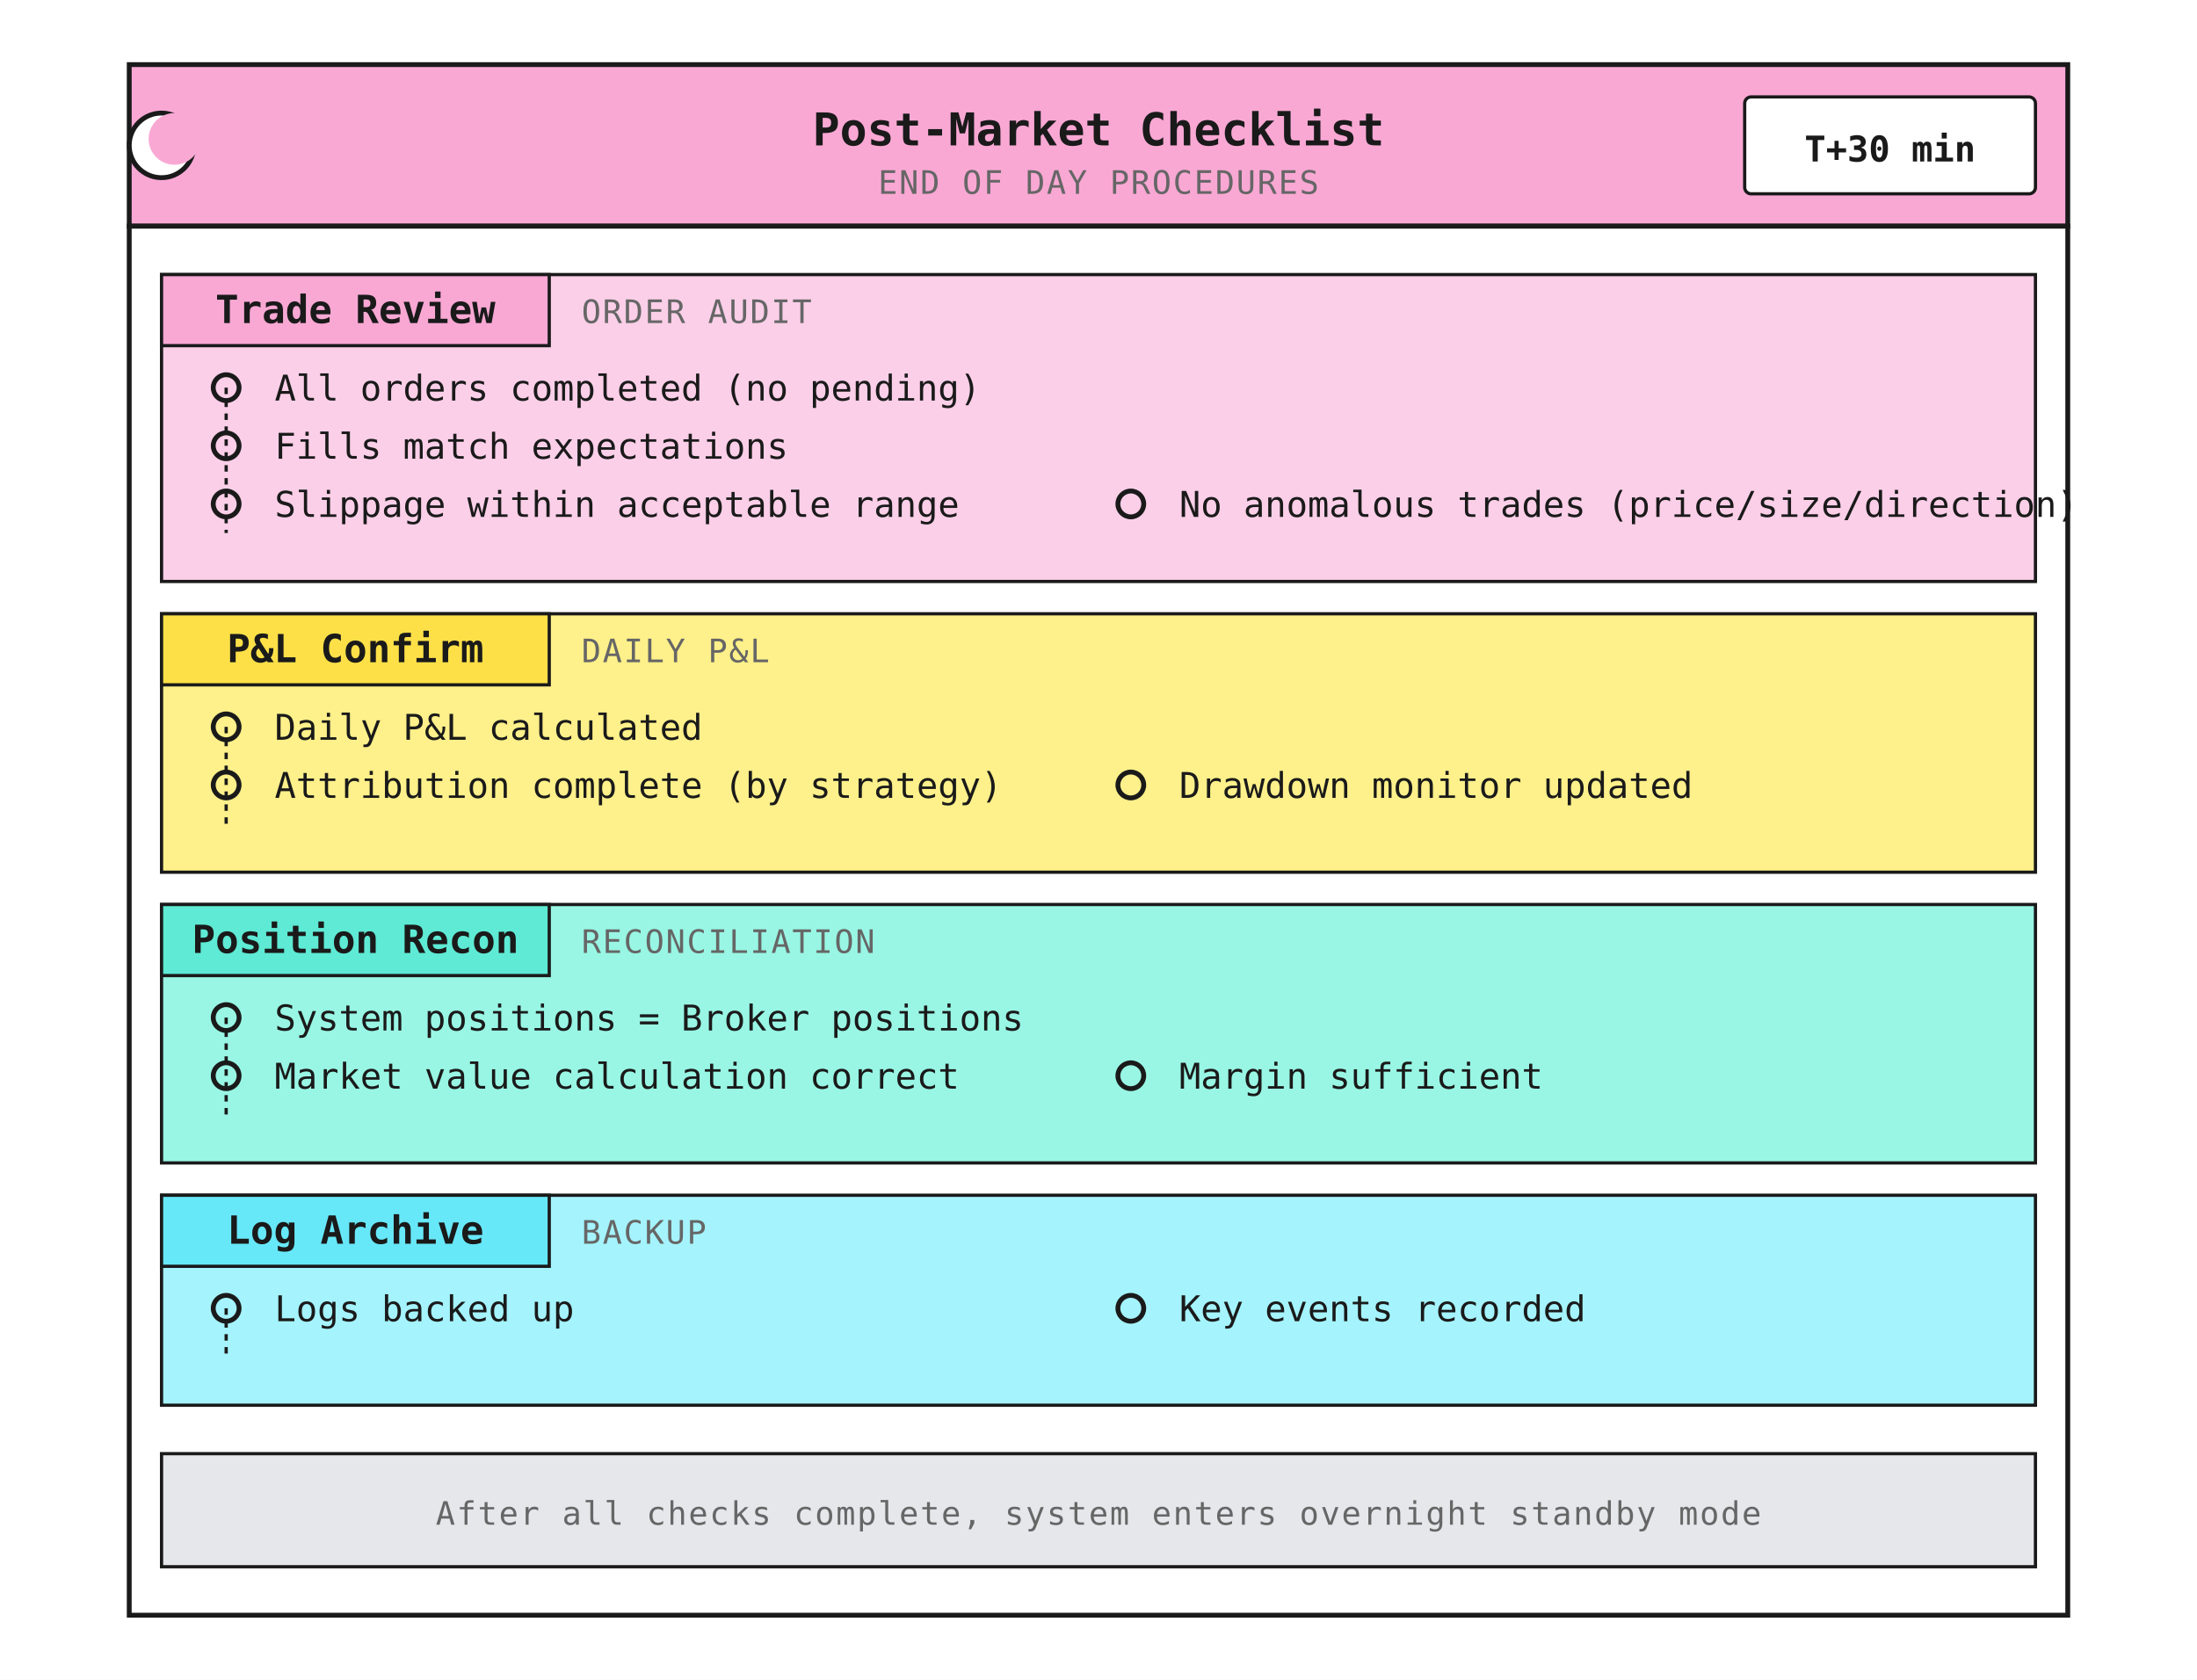
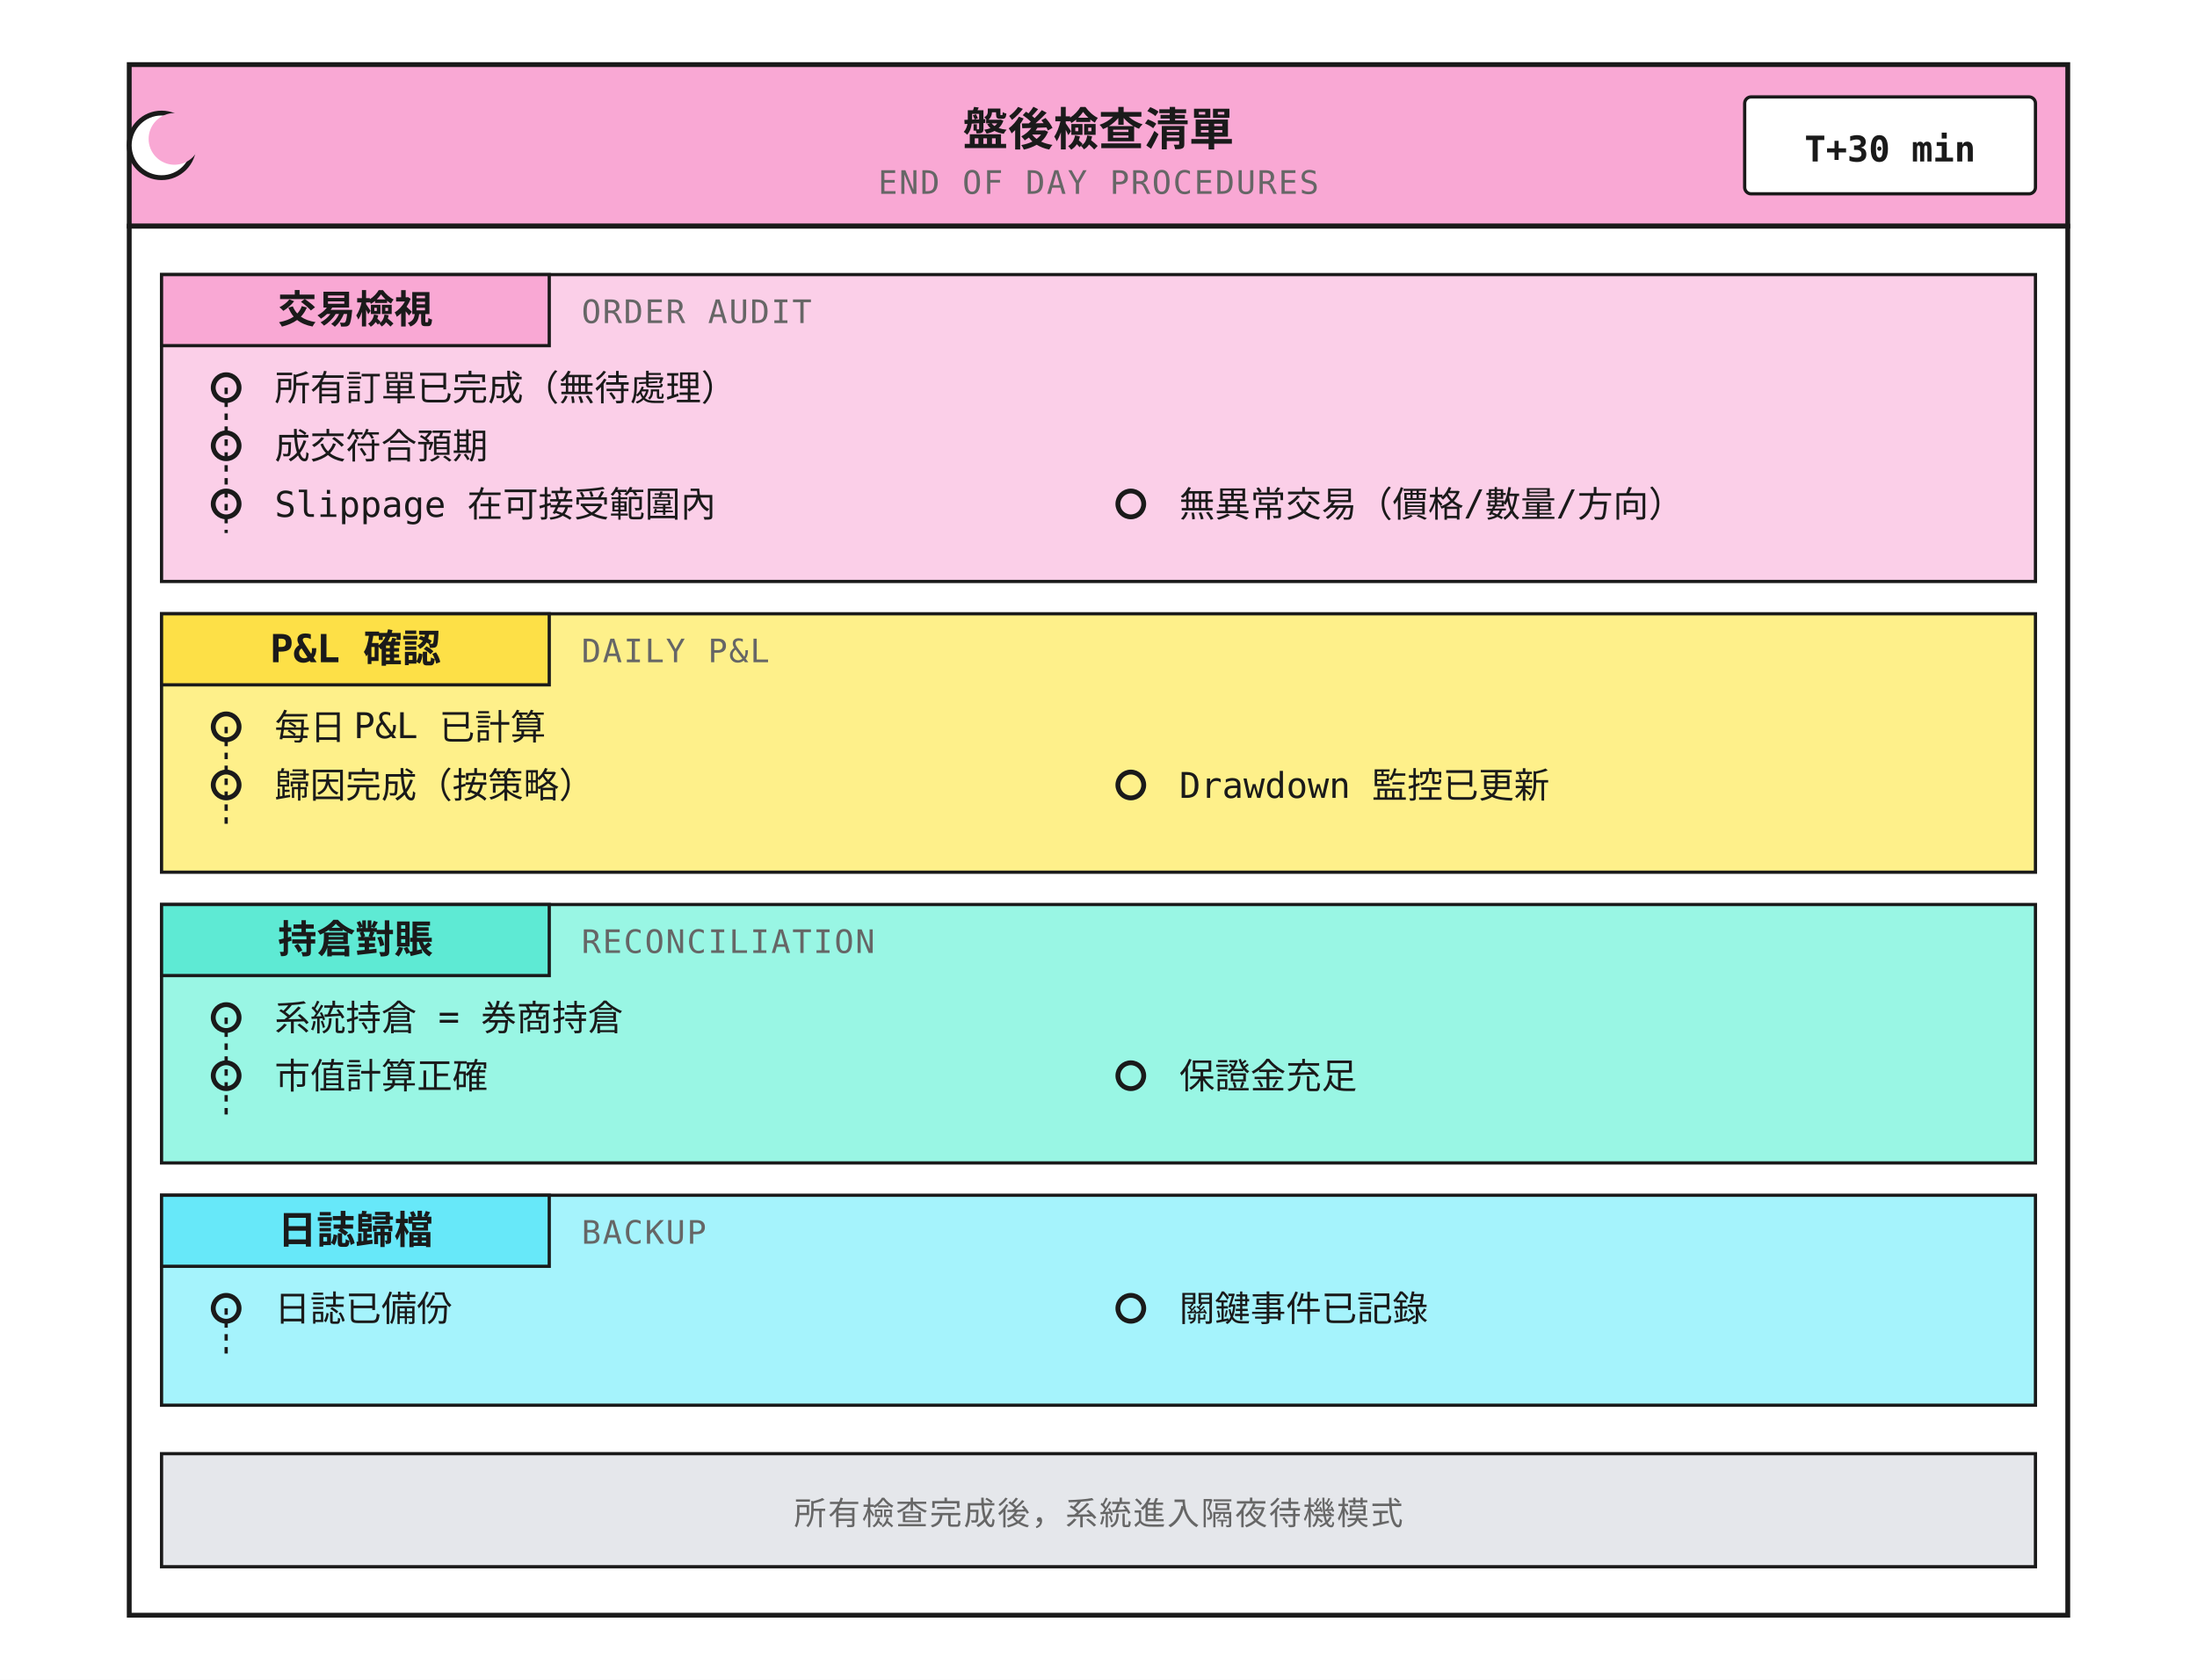
<svg xmlns="http://www.w3.org/2000/svg" viewBox="0 0 680 520">
  <style>
-     .title { font: 600 14px 'SF Mono', 'Menlo', 'Monaco', monospace; fill: #1a1a1a; }
-     .subtitle { font: 500 10px 'SF Mono', 'Menlo', 'Monaco', monospace; fill: #666; letter-spacing: 0.5px; }
-     .section { font: 600 12px 'SF Mono', 'Menlo', 'Monaco', monospace; fill: #1a1a1a; }
-     .item { font: 400 11px 'SF Mono', 'Menlo', 'Monaco', monospace; fill: #1a1a1a; }
-     .time-badge { font: 600 11px 'SF Mono', 'Menlo', 'Monaco', monospace; fill: #1a1a1a; }
+     .title { font: 600 14px 'SF Mono', 'Menlo', 'Monaco', monospace, 'PingFang HK', 'Noto Sans HK'; fill: #1a1a1a; }
+     .subtitle { font: 500 10px 'SF Mono', 'Menlo', 'Monaco', monospace, 'PingFang HK', 'Noto Sans HK'; fill: #666; letter-spacing: 0.5px; }
+     .section { font: 600 12px 'SF Mono', 'Menlo', 'Monaco', monospace, 'PingFang HK', 'Noto Sans HK'; fill: #1a1a1a; }
+     .item { font: 400 11px 'SF Mono', 'Menlo', 'Monaco', monospace, 'PingFang HK', 'Noto Sans HK'; fill: #1a1a1a; }
+     .time-badge { font: 600 11px 'SF Mono', 'Menlo', 'Monaco', monospace, 'PingFang HK', 'Noto Sans HK'; fill: #1a1a1a; }
  </style>
  <rect width="680" height="520" fill="#fff" />
  <rect x="40" y="20" width="600" height="50" fill="#f9a8d4" stroke="#1a1a1a" stroke-width="1.5" />
-   <text x="340" y="45" text-anchor="middle" class="title">Post-Market Checklist</text>
+   <text x="340" y="45" text-anchor="middle" class="title">盤後檢查清單</text>
  <text x="340" y="60" text-anchor="middle" class="subtitle">END OF DAY PROCEDURES</text>
  <rect x="540" y="30" width="90" height="30" fill="#fff" stroke="#1a1a1a" stroke-width="1" rx="2" />
  <text x="585" y="50" text-anchor="middle" class="time-badge">T+30 min</text>
  <rect x="40" y="70" width="600" height="430" fill="none" stroke="#1a1a1a" stroke-width="1.5" />
  <rect x="50" y="85" width="580" height="95" fill="#fbcfe8" stroke="#1a1a1a" stroke-width="1" />
  <rect x="50" y="85" width="120" height="22" fill="#f9a8d4" stroke="#1a1a1a" stroke-width="1" />
-   <text x="110" y="100" text-anchor="middle" class="section">Trade Review</text>
+   <text x="110" y="100" text-anchor="middle" class="section">交易檢視</text>
  <text x="180" y="100" class="subtitle">ORDER AUDIT</text>
  <line x1="70" y1="120" x2="70" y2="165" stroke="#1a1a1a" stroke-width="1" stroke-dasharray="2,2" />
  <circle cx="70" cy="120" r="4" fill="none" stroke="#1a1a1a" stroke-width="1.5" />
-   <text x="85" y="124" class="item">All orders completed (no pending)</text>
+   <text x="85" y="124" class="item">所有訂單已完成（無待處理）</text>
  <circle cx="70" cy="138" r="4" fill="none" stroke="#1a1a1a" stroke-width="1.5" />
-   <text x="85" y="142" class="item">Fills match expectations</text>
+   <text x="85" y="142" class="item">成交符合預期</text>
  <circle cx="70" cy="156" r="4" fill="none" stroke="#1a1a1a" stroke-width="1.5" />
-   <text x="85" y="160" class="item">Slippage within acceptable range</text>
+   <text x="85" y="160" class="item">Slippage 在可接受範圍內</text>
  <circle cx="350" cy="156" r="4" fill="none" stroke="#1a1a1a" stroke-width="1.5" />
-   <text x="365" y="160" class="item">No anomalous trades (price/size/direction)</text>
+   <text x="365" y="160" class="item">無異常交易（價格/數量/方向）</text>
  <rect x="50" y="190" width="580" height="80" fill="#fef08a" stroke="#1a1a1a" stroke-width="1" />
  <rect x="50" y="190" width="120" height="22" fill="#fde047" stroke="#1a1a1a" stroke-width="1" />
-   <text x="110" y="205" text-anchor="middle" class="section">P&amp;L Confirm</text>
+   <text x="110" y="205" text-anchor="middle" class="section">P&amp;L 確認</text>
  <text x="180" y="205" class="subtitle">DAILY P&amp;L</text>
  <line x1="70" y1="225" x2="70" y2="255" stroke="#1a1a1a" stroke-width="1" stroke-dasharray="2,2" />
  <circle cx="70" cy="225" r="4" fill="none" stroke="#1a1a1a" stroke-width="1.5" />
-   <text x="85" y="229" class="item">Daily P&amp;L calculated</text>
+   <text x="85" y="229" class="item">每日 P&amp;L 已計算</text>
  <circle cx="70" cy="243" r="4" fill="none" stroke="#1a1a1a" stroke-width="1.5" />
-   <text x="85" y="247" class="item">Attribution complete (by strategy)</text>
+   <text x="85" y="247" class="item">歸因完成（按策略）</text>
  <circle cx="350" cy="243" r="4" fill="none" stroke="#1a1a1a" stroke-width="1.5" />
-   <text x="365" y="247" class="item">Drawdown monitor updated</text>
+   <text x="365" y="247" class="item">Drawdown 監控已更新</text>
  <rect x="50" y="280" width="580" height="80" fill="#99f6e4" stroke="#1a1a1a" stroke-width="1" />
  <rect x="50" y="280" width="120" height="22" fill="#5eead4" stroke="#1a1a1a" stroke-width="1" />
-   <text x="110" y="295" text-anchor="middle" class="section">Position Recon</text>
+   <text x="110" y="295" text-anchor="middle" class="section">持倉對賬</text>
  <text x="180" y="295" class="subtitle">RECONCILIATION</text>
  <line x1="70" y1="315" x2="70" y2="345" stroke="#1a1a1a" stroke-width="1" stroke-dasharray="2,2" />
  <circle cx="70" cy="315" r="4" fill="none" stroke="#1a1a1a" stroke-width="1.5" />
-   <text x="85" y="319" class="item">System positions = Broker positions</text>
+   <text x="85" y="319" class="item">系統持倉 = 券商持倉</text>
  <circle cx="70" cy="333" r="4" fill="none" stroke="#1a1a1a" stroke-width="1.5" />
-   <text x="85" y="337" class="item">Market value calculation correct</text>
+   <text x="85" y="337" class="item">市值計算正確</text>
  <circle cx="350" cy="333" r="4" fill="none" stroke="#1a1a1a" stroke-width="1.5" />
-   <text x="365" y="337" class="item">Margin sufficient</text>
+   <text x="365" y="337" class="item">保證金充足</text>
  <rect x="50" y="370" width="580" height="65" fill="#a5f3fc" stroke="#1a1a1a" stroke-width="1" />
  <rect x="50" y="370" width="120" height="22" fill="#67e8f9" stroke="#1a1a1a" stroke-width="1" />
-   <text x="110" y="385" text-anchor="middle" class="section">Log Archive</text>
+   <text x="110" y="385" text-anchor="middle" class="section">日誌歸檔</text>
  <text x="180" y="385" class="subtitle">BACKUP</text>
  <line x1="70" y1="405" x2="70" y2="420" stroke="#1a1a1a" stroke-width="1" stroke-dasharray="2,2" />
  <circle cx="70" cy="405" r="4" fill="none" stroke="#1a1a1a" stroke-width="1.5" />
-   <text x="85" y="409" class="item">Logs backed up</text>
+   <text x="85" y="409" class="item">日誌已備份</text>
  <circle cx="350" cy="405" r="4" fill="none" stroke="#1a1a1a" stroke-width="1.5" />
-   <text x="365" y="409" class="item">Key events recorded</text>
+   <text x="365" y="409" class="item">關鍵事件已記錄</text>
  <rect x="50" y="450" width="580" height="35" fill="#e5e7eb" stroke="#1a1a1a" stroke-width="1" />
-   <text x="340" y="472" text-anchor="middle" class="subtitle">After all checks complete, system enters overnight standby mode</text>
+   <text x="340" y="472" text-anchor="middle" class="subtitle">所有檢查完成後，系統進入隔夜待機模式</text>
  <circle cx="50" cy="45" r="10" fill="#fff" stroke="#1a1a1a" stroke-width="1.5" />
  <circle cx="54" cy="43" r="8" fill="#f9a8d4" />
</svg>
